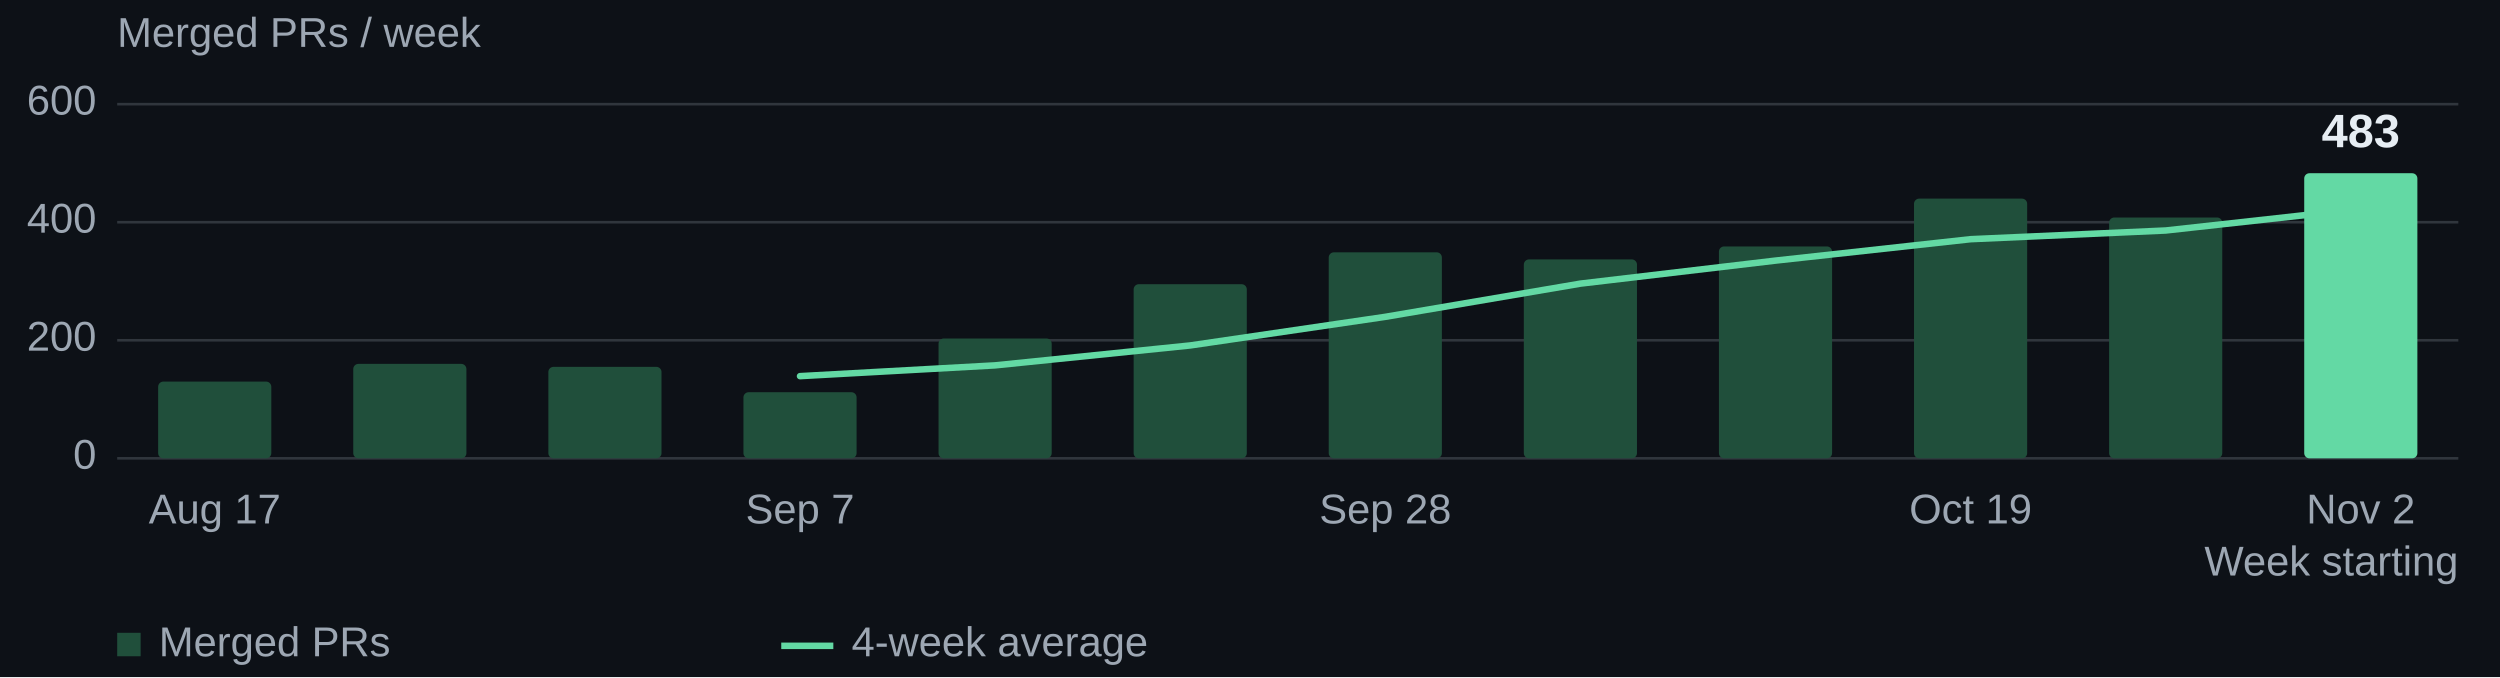
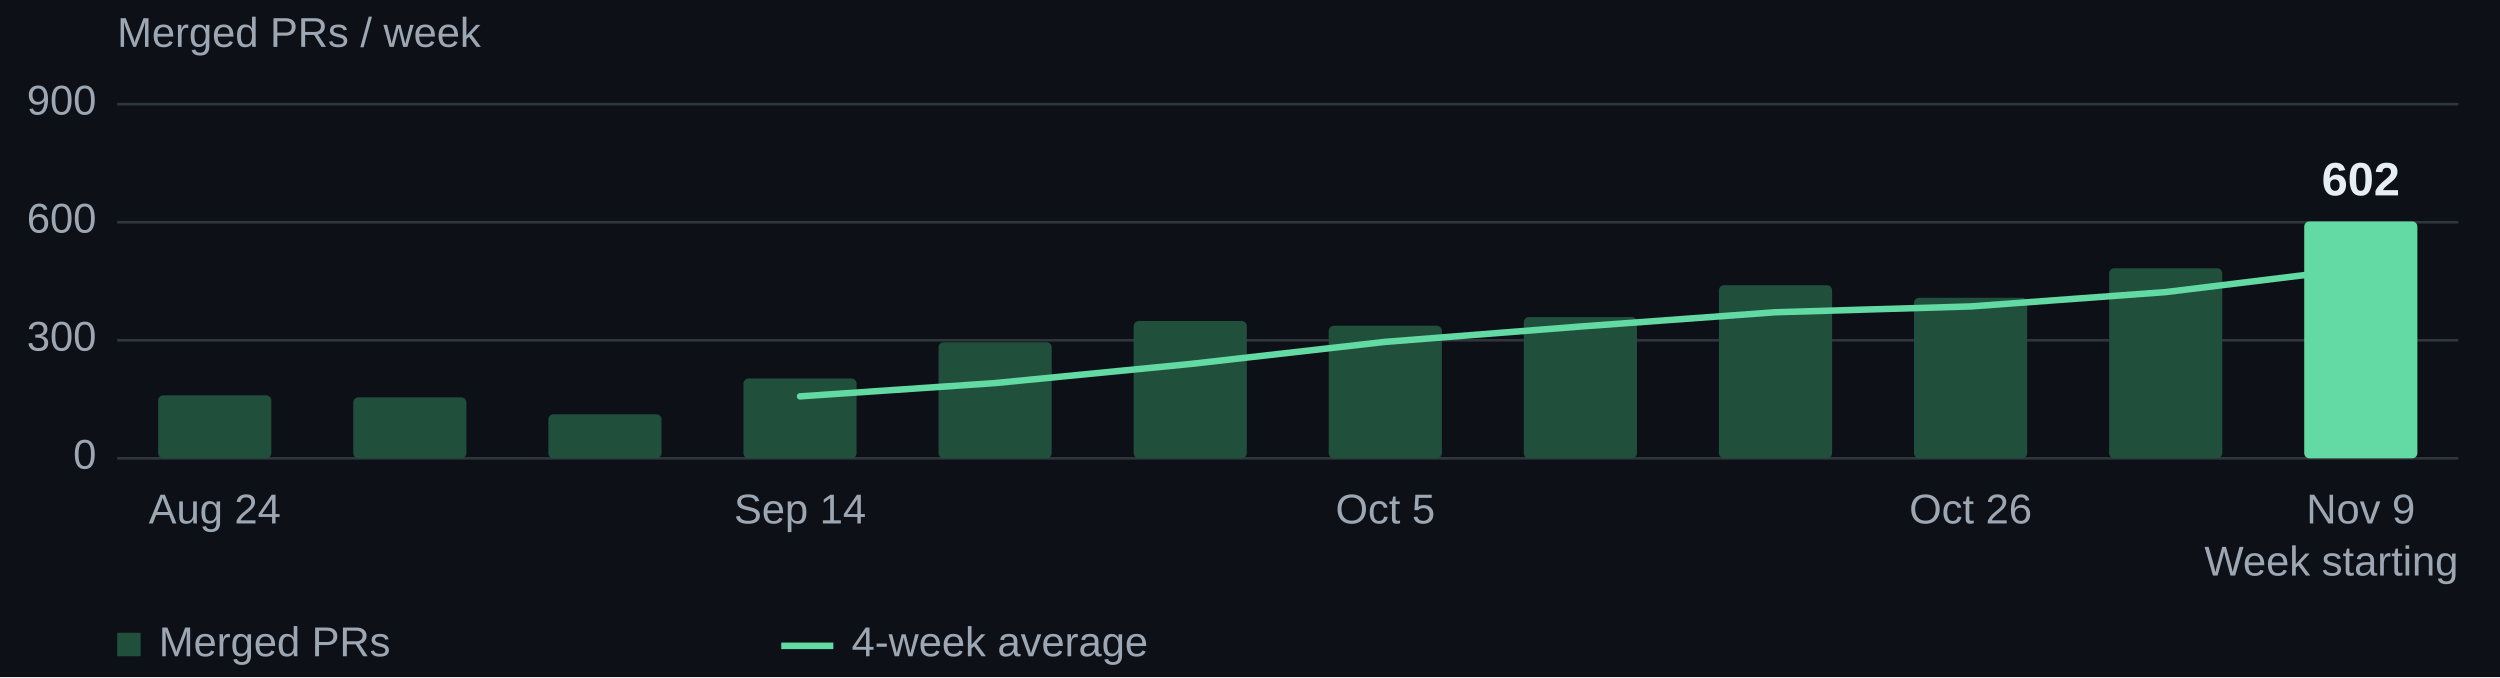
<svg xmlns="http://www.w3.org/2000/svg" width="960" height="260" viewBox="0 0 960 260" role="img">
  <g font-family="-apple-system,BlinkMacSystemFont,Segoe UI,Arial,sans-serif">
    <rect width="960" height="260" fill="#0d1117" />
    <text x="45" y="18" fill="#9da7b3" font-size="16">Merged PRs / week</text>
    <path d="M45 176.0 H944" stroke="#30363d" stroke-width="1" />
    <text x="37" y="180.0" text-anchor="end" fill="#9da7b3" font-size="16">0</text>
    <path d="M45 130.667 H944" stroke="#30363d" stroke-width="1" />
-     <text x="37" y="134.667" text-anchor="end" fill="#9da7b3" font-size="16">200</text>
+     <text x="37" y="134.667" text-anchor="end" fill="#9da7b3" font-size="16">300</text>
    <path d="M45 85.333 H944" stroke="#30363d" stroke-width="1" />
-     <text x="37" y="89.333" text-anchor="end" fill="#9da7b3" font-size="16">400</text>
+     <text x="37" y="89.333" text-anchor="end" fill="#9da7b3" font-size="16">600</text>
    <path d="M45 40.0 H944" stroke="#30363d" stroke-width="1" />
-     <text x="37" y="44.0" text-anchor="end" fill="#9da7b3" font-size="16">600</text>
-     <rect x="60.73" y="146.53" width="43.45" height="29.47" rx="2" fill="#204f3b" />
-     <rect x="135.65" y="139.73" width="43.45" height="36.27" rx="2" fill="#204f3b" />
-     <rect x="210.57" y="140.87" width="43.45" height="35.13" rx="2" fill="#204f3b" />
-     <rect x="285.48" y="150.61" width="43.45" height="25.39" rx="2" fill="#204f3b" />
-     <rect x="360.40" y="129.99" width="43.45" height="46.01" rx="2" fill="#204f3b" />
-     <rect x="435.32" y="109.13" width="43.45" height="66.87" rx="2" fill="#204f3b" />
-     <rect x="510.23" y="96.89" width="43.45" height="79.11" rx="2" fill="#204f3b" />
-     <rect x="585.15" y="99.61" width="43.45" height="76.39" rx="2" fill="#204f3b" />
-     <rect x="660.07" y="94.63" width="43.45" height="81.37" rx="2" fill="#204f3b" />
-     <rect x="734.98" y="76.27" width="43.45" height="99.73" rx="2" fill="#204f3b" />
-     <rect x="809.90" y="83.52" width="43.45" height="92.48" rx="2" fill="#204f3b" />
-     <rect x="884.82" y="66.52" width="43.45" height="109.48" rx="2" fill="#63d9a4" />
-     <path d="M307.21,144.44 L382.12,140.30 L457.04,132.65 L531.96,121.66 L606.88,108.91 L681.79,100.07 L756.71,91.85 L831.62,88.51 L906.54,80.23" fill="none" stroke="#63d9a4" stroke-width="2.5" stroke-linecap="round" stroke-linejoin="round" />
-     <text x="906.54" y="56.52" text-anchor="middle" fill="#e6edf3" font-size="18" font-weight="600">483</text>
-     <text x="82.46" y="201" text-anchor="middle" fill="#9da7b3" font-size="16">Aug 17</text>
-     <text x="307.21" y="201" text-anchor="middle" fill="#9da7b3" font-size="16">Sep 7</text>
-     <text x="531.96" y="201" text-anchor="middle" fill="#9da7b3" font-size="16">Sep 28</text>
-     <text x="756.71" y="201" text-anchor="middle" fill="#9da7b3" font-size="16">Oct 19</text>
-     <text x="906.54" y="201" text-anchor="middle" fill="#9da7b3" font-size="16">Nov 2</text>
+     <text x="37" y="44.0" text-anchor="end" fill="#9da7b3" font-size="16">900</text>
+     <rect x="60.73" y="151.82" width="43.45" height="24.18" rx="2" fill="#204f3b" />
+     <rect x="135.65" y="152.58" width="43.45" height="23.42" rx="2" fill="#204f3b" />
+     <rect x="210.57" y="159.08" width="43.45" height="16.92" rx="2" fill="#204f3b" />
+     <rect x="285.48" y="145.32" width="43.45" height="30.68" rx="2" fill="#204f3b" />
+     <rect x="360.40" y="131.42" width="43.45" height="44.58" rx="2" fill="#204f3b" />
+     <rect x="435.32" y="123.26" width="43.45" height="52.74" rx="2" fill="#204f3b" />
+     <rect x="510.23" y="125.08" width="43.45" height="50.92" rx="2" fill="#204f3b" />
+     <rect x="585.15" y="121.75" width="43.45" height="54.25" rx="2" fill="#204f3b" />
+     <rect x="660.07" y="109.51" width="43.45" height="66.49" rx="2" fill="#204f3b" />
+     <rect x="734.98" y="114.35" width="43.45" height="61.65" rx="2" fill="#204f3b" />
+     <rect x="809.90" y="103.01" width="43.45" height="72.99" rx="2" fill="#204f3b" />
+     <rect x="884.82" y="85.03" width="43.45" height="90.97" rx="2" fill="#63d9a4" />
+     <path d="M307.21,152.20 L382.12,147.10 L457.04,139.77 L531.96,131.27 L606.88,125.38 L681.79,119.90 L756.71,117.67 L831.62,112.16 L906.54,102.98" fill="none" stroke="#63d9a4" stroke-width="2.5" stroke-linecap="round" stroke-linejoin="round" />
+     <text x="906.54" y="75.03" text-anchor="middle" fill="#e6edf3" font-size="18" font-weight="600">602</text>
+     <text x="82.46" y="201" text-anchor="middle" fill="#9da7b3" font-size="16">Aug 24</text>
+     <text x="307.21" y="201" text-anchor="middle" fill="#9da7b3" font-size="16">Sep 14</text>
+     <text x="531.96" y="201" text-anchor="middle" fill="#9da7b3" font-size="16">Oct 5</text>
+     <text x="756.71" y="201" text-anchor="middle" fill="#9da7b3" font-size="16">Oct 26</text>
+     <text x="906.54" y="201" text-anchor="middle" fill="#9da7b3" font-size="16">Nov 9</text>
    <text x="944" y="221" text-anchor="end" fill="#9da7b3" font-size="16">Week starting</text>
    <rect x="45" y="243" width="9" height="9" fill="#204f3b" />
    <text x="61" y="252" fill="#9da7b3" font-size="16">Merged PRs</text>
    <path d="M300 248 h20" stroke="#63d9a4" stroke-width="2.5" />
    <text x="327" y="252" fill="#9da7b3" font-size="16">4-week average</text>
  </g>
</svg>
